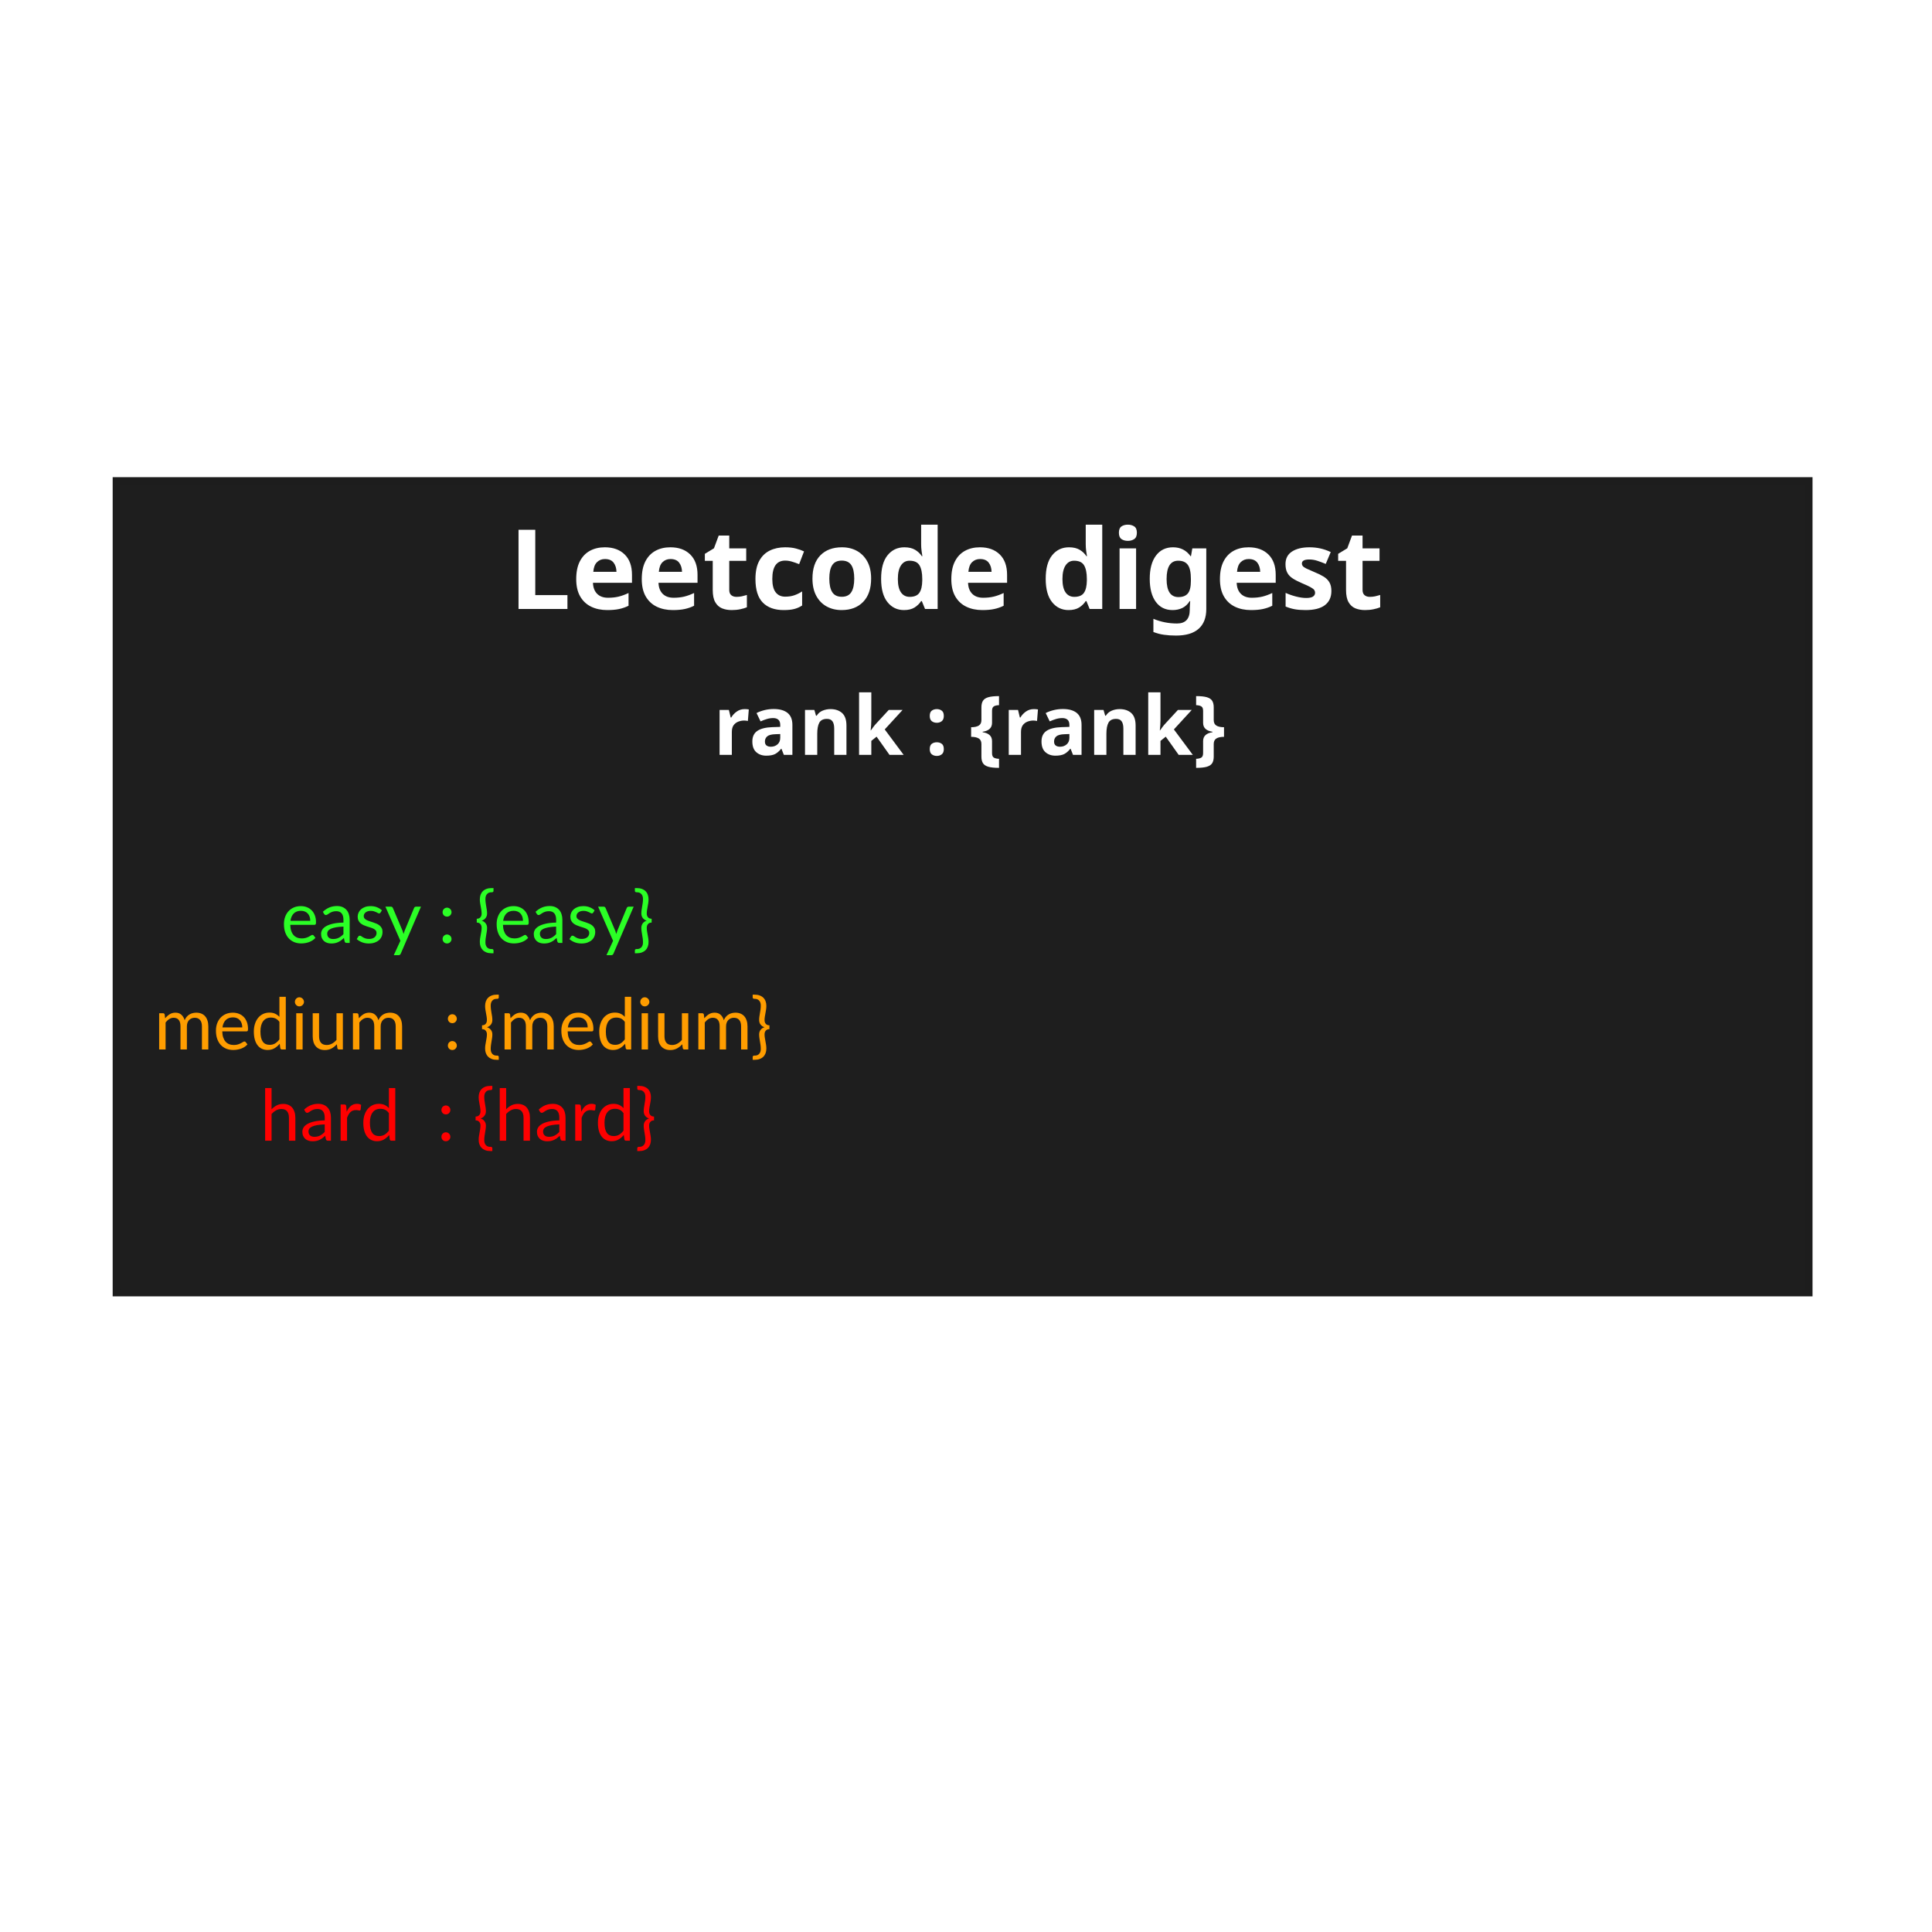
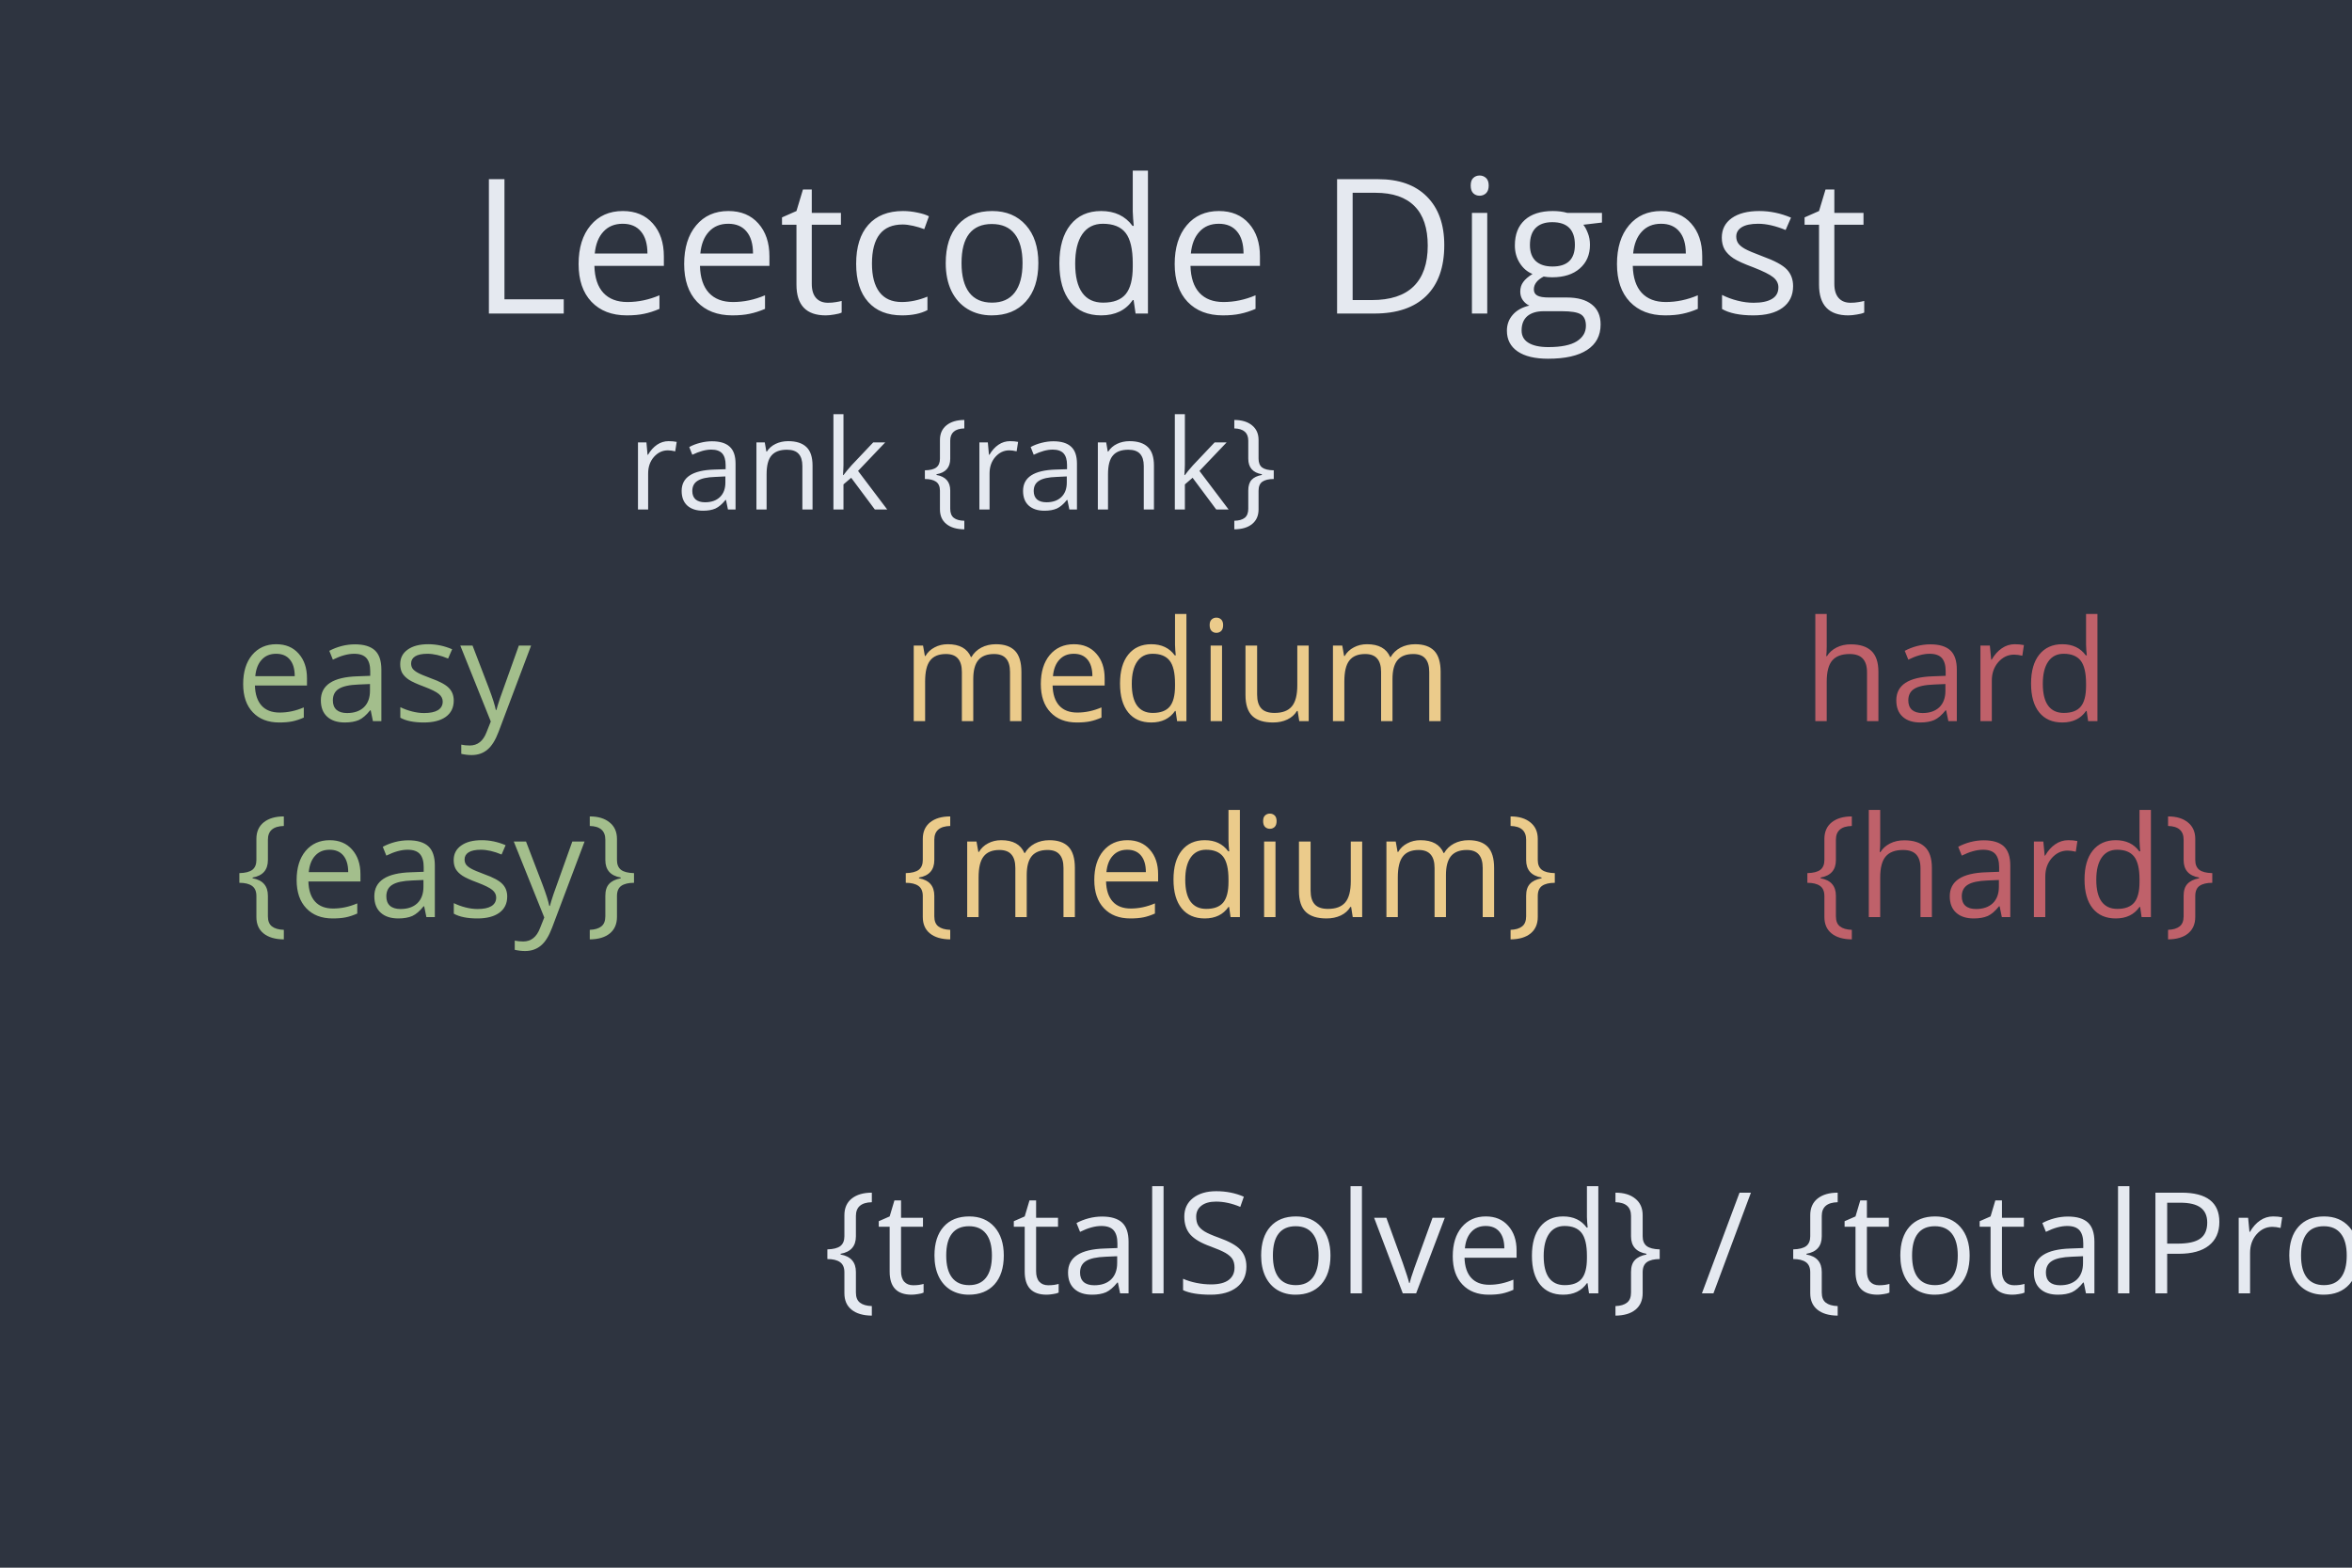
- <svg xmlns="http://www.w3.org/2000/svg" version="1.1" width="1080" height="1080" viewBox="0 0 1080 1080" xml:space="preserve">
-   <defs>
- </defs>
-   <g transform="matrix(1 0 0 1 540 540)" id="73c446f4-b2b1-4863-8f1e-6c5c83dc74a2">
-     <rect style="stroke: none; stroke-width: 1; stroke-dasharray: none; stroke-linecap: butt; stroke-dashoffset: 0; stroke-linejoin: miter; stroke-miterlimit: 4; fill: rgb(255,255,255); fill-rule: nonzero; opacity: 1; visibility: hidden;" vector-effect="non-scaling-stroke" x="-540" y="-540" rx="0" ry="0" width="1080" height="1080" />
+ <svg xmlns="http://www.w3.org/2000/svg" width="300" height="200">
+   <g>
+     <path id="svg_9" d="m0,0l300,0l0,200l-300,0l0,-200z" opacity="undefined" stroke-width="0" stroke="#000" fill="#2e3440" />
+     <text xml:space="preserve" text-anchor="start" font-family="'Open Sans'" font-size="24" id="svg_4" y="40" x="60" stroke-width="0" stroke="#000" fill="#e5e9f0">Leetcode Digest</text>
+     <text xml:space="preserve" text-anchor="start" font-family="'Open Sans'" font-size="16" id="svg_4" y="65" x="80" stroke-width="0" stroke="#000" fill="#e5e9f0">rank {rank}</text>
+     <text xml:space="preserve" text-anchor="start" font-family="'Open Sans'" font-size="18" id="svg_5" y="92" x="30" stroke-width="0" stroke="#000" fill="#a3be8c">easy</text>
+     <text xml:space="preserve" text-anchor="start" font-family="'Open Sans'" font-size="18" id="svg_6" y="92" x="115" stroke-width="0" stroke="#000" fill="#ebcb8b">medium</text>
+     <text xml:space="preserve" text-anchor="start" font-family="'Open Sans'" font-size="18" id="svg_7" y="92" x="230" stroke-width="0" stroke="#000" fill="#bf616a">hard</text>
+     <text xml:space="preserve" text-anchor="start" font-family="'Open Sans'" font-size="18" id="svg_5" y="117" x="30" stroke-width="0" stroke="#000" fill="#a3be8c">{easy}</text>
+     <text xml:space="preserve" text-anchor="start" font-family="'Open Sans'" font-size="18" id="svg_6" y="117" x="115" stroke-width="0" stroke="#000" fill="#ebcb8b">{medium}</text>
+     <text xml:space="preserve" text-anchor="start" font-family="'Open Sans'" font-size="18" id="svg_7" y="117" x="230" stroke-width="0" stroke="#000" fill="#bf616a">{hard}</text>
+   {chart}
+   <text xml:space="preserve" text-anchor="start" font-family="'Open Sans'" font-size="18" id="svg_7" y="165" x="105" stroke-width="0" stroke="#000" fill="#e5e9f0">{totalSolved} / {totalProblems}</text>
  </g>
-   <g transform="matrix(1 0 0 1 540 540)" id="1550f4a7-6131-42e8-9b7e-a0d7114b70ca">
- </g>
-   <g transform="matrix(14.3 0 0 6.86 538.1 495.71)" id="ec9479ec-9afa-4f75-9815-6f16bed07607">
-     <rect style="stroke: rgb(29,29,29); stroke-width: 4; stroke-dasharray: none; stroke-linecap: butt; stroke-dashoffset: 0; stroke-linejoin: miter; stroke-miterlimit: 4; fill: rgb(30,30,30); fill-rule: nonzero; opacity: 1;" vector-effect="non-scaling-stroke" x="-33.085" y="-33.085" rx="0" ry="0" width="66.17" height="66.17" />
-   </g>
-   <g transform="matrix(1 0 0 1 540 320.93)" style="" id="52aa54c7-e88e-4db7-892e-09504c94b8ea">
-     <text xml:space="preserve" font-family="Raleway" font-size="62" font-style="normal" font-weight="900" style="stroke: none; stroke-width: 1; stroke-dasharray: none; stroke-linecap: butt; stroke-dashoffset: 0; stroke-linejoin: miter; stroke-miterlimit: 4; fill: rgb(255,255,255); fill-rule: nonzero; opacity: 1; white-space: pre;">
-       <tspan x="-255.72" y="19.48" style="white-space: pre; ">Leetcode digest</tspan>
-     </text>
-   </g>
-   <g transform="matrix(1 0 0 1 457.29 407.52)" style="" id="4a7f1715-3b87-48c1-b568-9a6a3b4f5117">
-     <text xml:space="preserve" font-family="Alegreya" font-size="46" font-style="normal" font-weight="700" style="stroke: none; stroke-width: 1; stroke-dasharray: none; stroke-linecap: butt; stroke-dashoffset: 0; stroke-linejoin: miter; stroke-miterlimit: 4; fill: rgb(255,255,255); fill-rule: nonzero; opacity: 1; white-space: pre;">
-       <tspan x="-58.63" y="14.45" style="white-space: pre; ">rank : {rank}</tspan>
-     </text>
-   </g>
-   <g transform="matrix(1 0 0 1 209.37 514.53)" style="" id="28f686ac-830e-49d7-9db1-3fba91d9682f">
-     <text xml:space="preserve" font-family="Lato" font-size="40" font-style="normal" font-weight="400" style="stroke: none; stroke-width: 1; stroke-dasharray: none; stroke-linecap: butt; stroke-dashoffset: 0; stroke-linejoin: miter; stroke-miterlimit: 4; fill: rgb(43,255,38); fill-rule: nonzero; opacity: 1; white-space: pre;">
-       <tspan x="-52.3" y="12.57" style="white-space: pre; ">easy : {easy}</tspan>
-     </text>
-   </g>
-   <g transform="matrix(1 0 0 1 173.52 574.1)" style="">
-     <text xml:space="preserve" font-family="Lato" font-size="40" font-style="normal" font-weight="400" style="stroke: none; stroke-width: 1; stroke-dasharray: none; stroke-linecap: butt; stroke-dashoffset: 0; stroke-linejoin: miter; stroke-miterlimit: 4; fill: rgb(255,157,0); fill-rule: nonzero; opacity: 1; white-space: pre;">
-       <tspan x="-87.36" y="12.57" style="white-space: pre; ">medium  : {medium}</tspan>
-     </text>
-   </g>
-   <g transform="matrix(1 0 0 1 202.52 625.1)" style="">
-     <text xml:space="preserve" font-family="Lato" font-size="40" font-style="normal" font-weight="400" style="stroke: none; stroke-width: 1; stroke-dasharray: none; stroke-linecap: butt; stroke-dashoffset: 0; stroke-linejoin: miter; stroke-miterlimit: 4; fill: rgb(255,0,0); fill-rule: nonzero; opacity: 1; white-space: pre;">
-       <tspan x="-57.12" y="12.57" style="white-space: pre; ">hard  : {hard}</tspan>
-     </text>
-   </g>
- {chart}
</svg>
